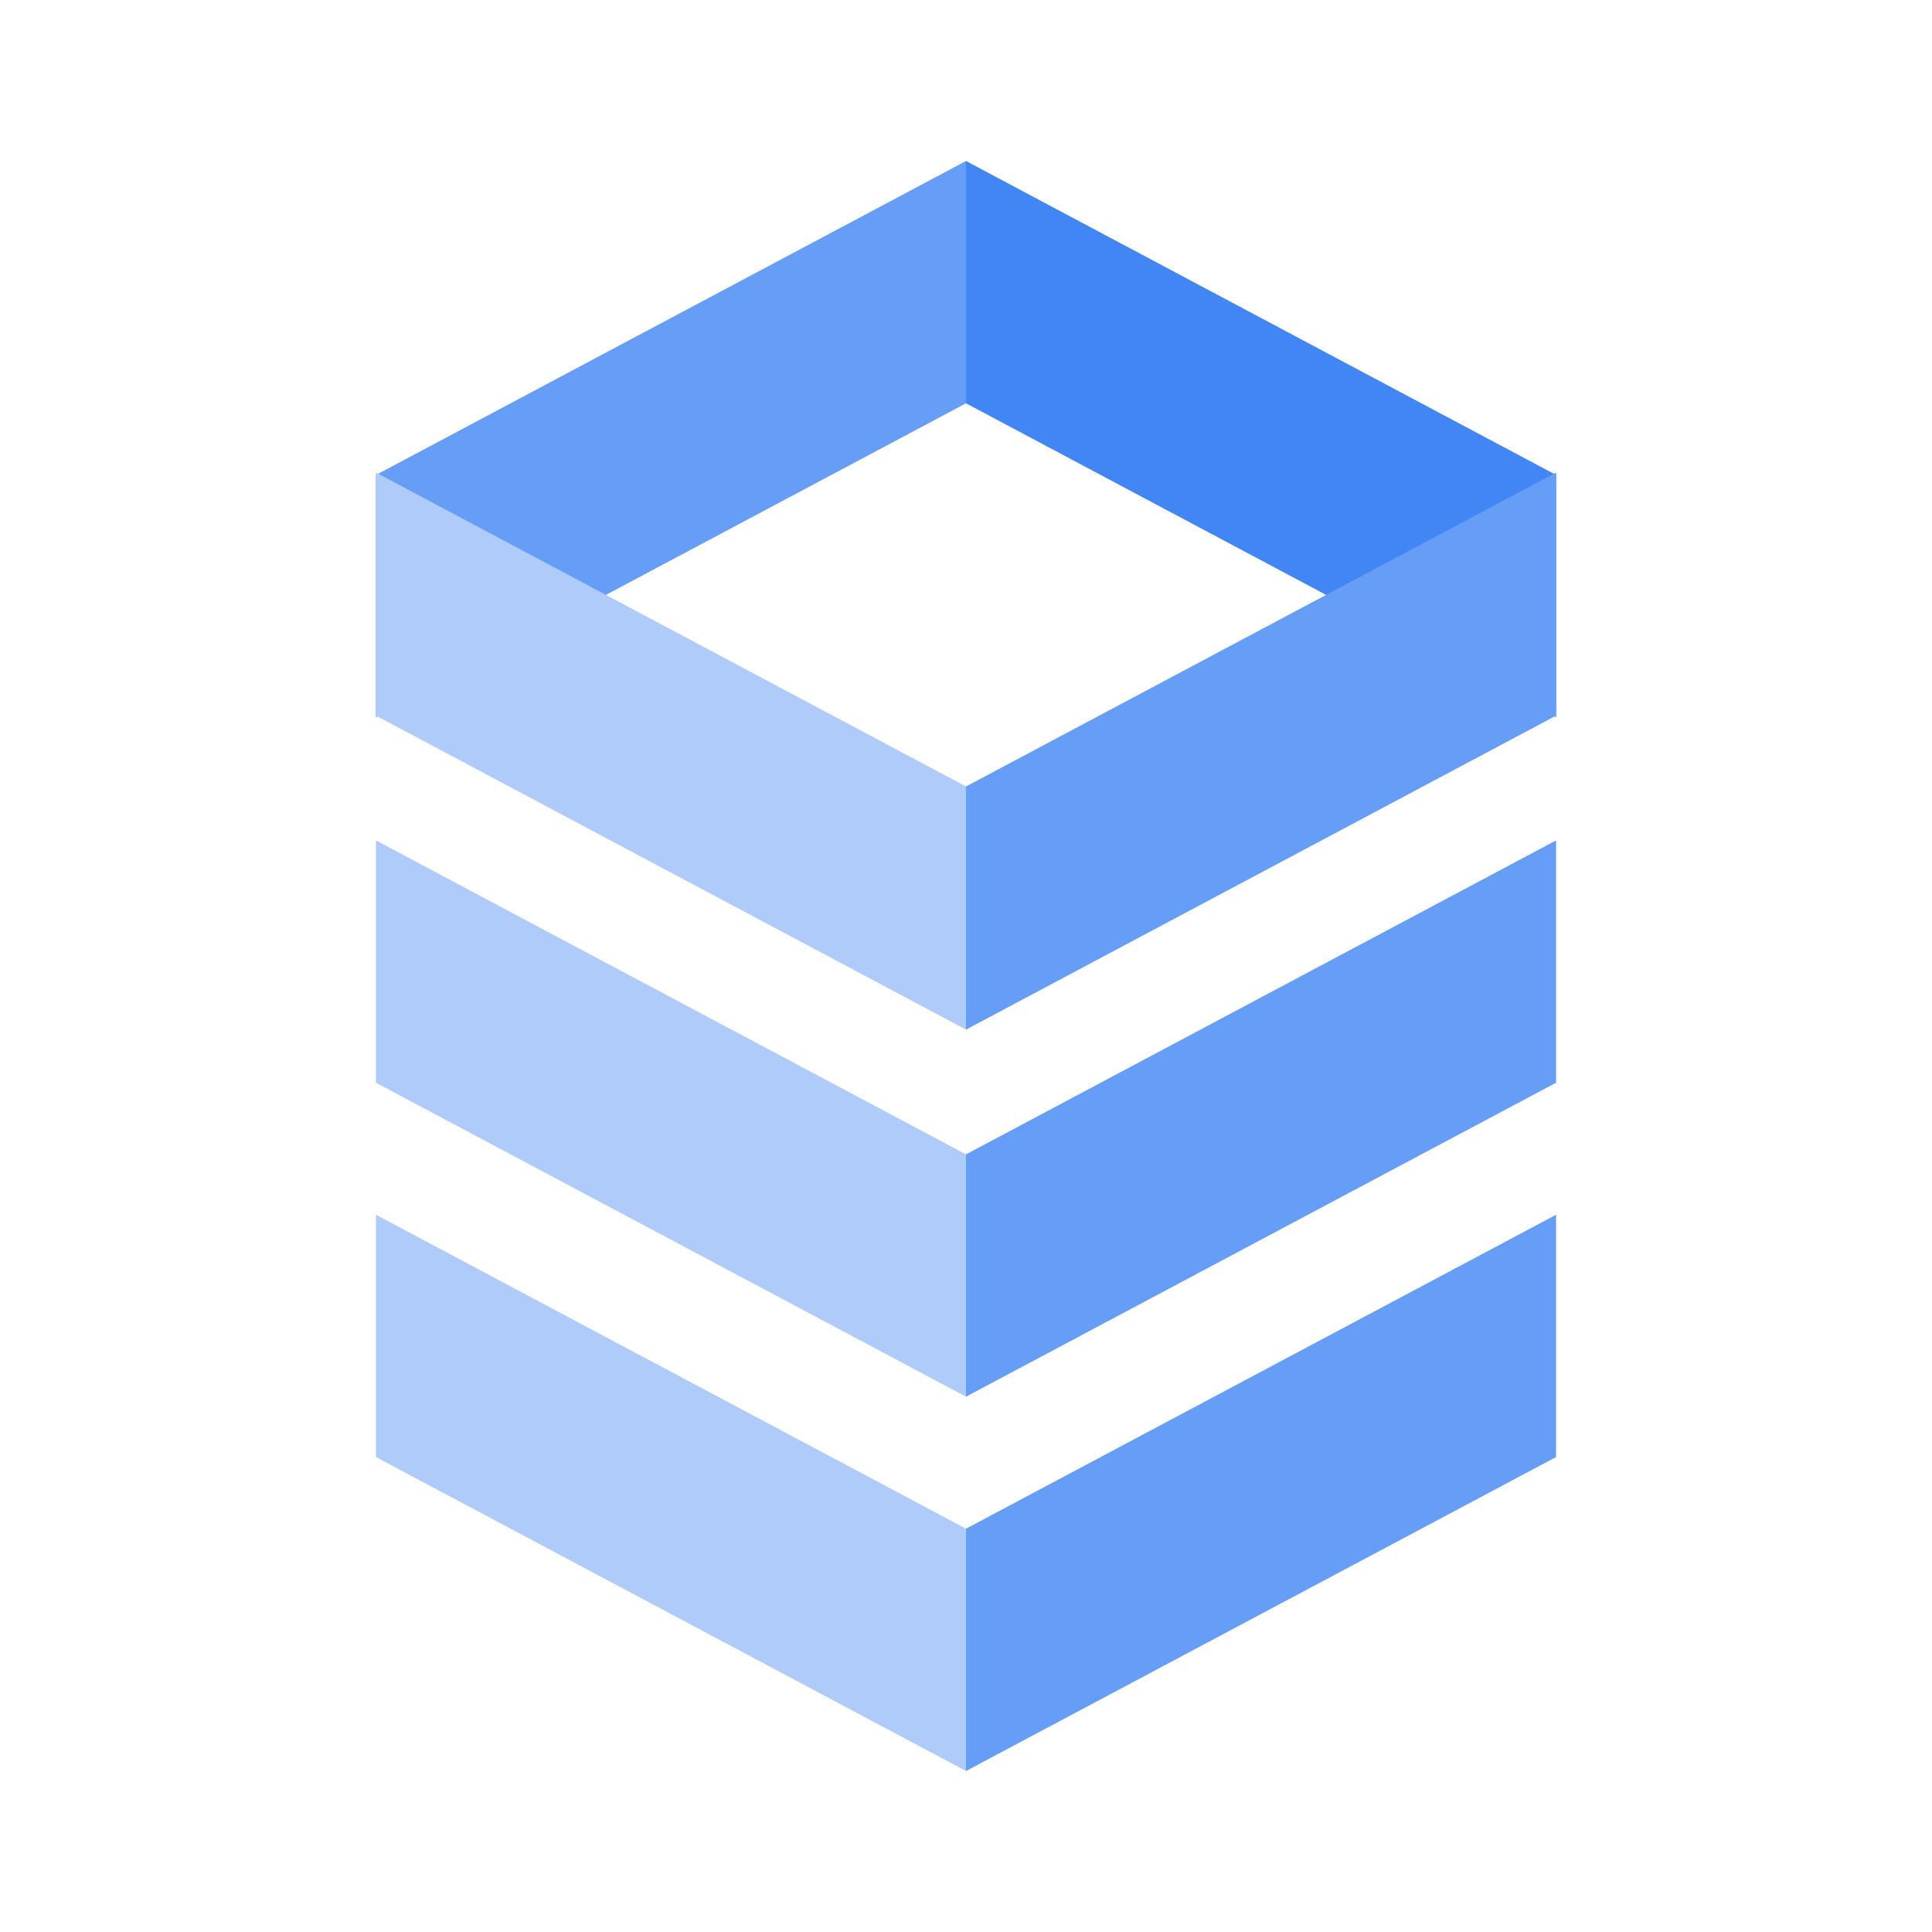
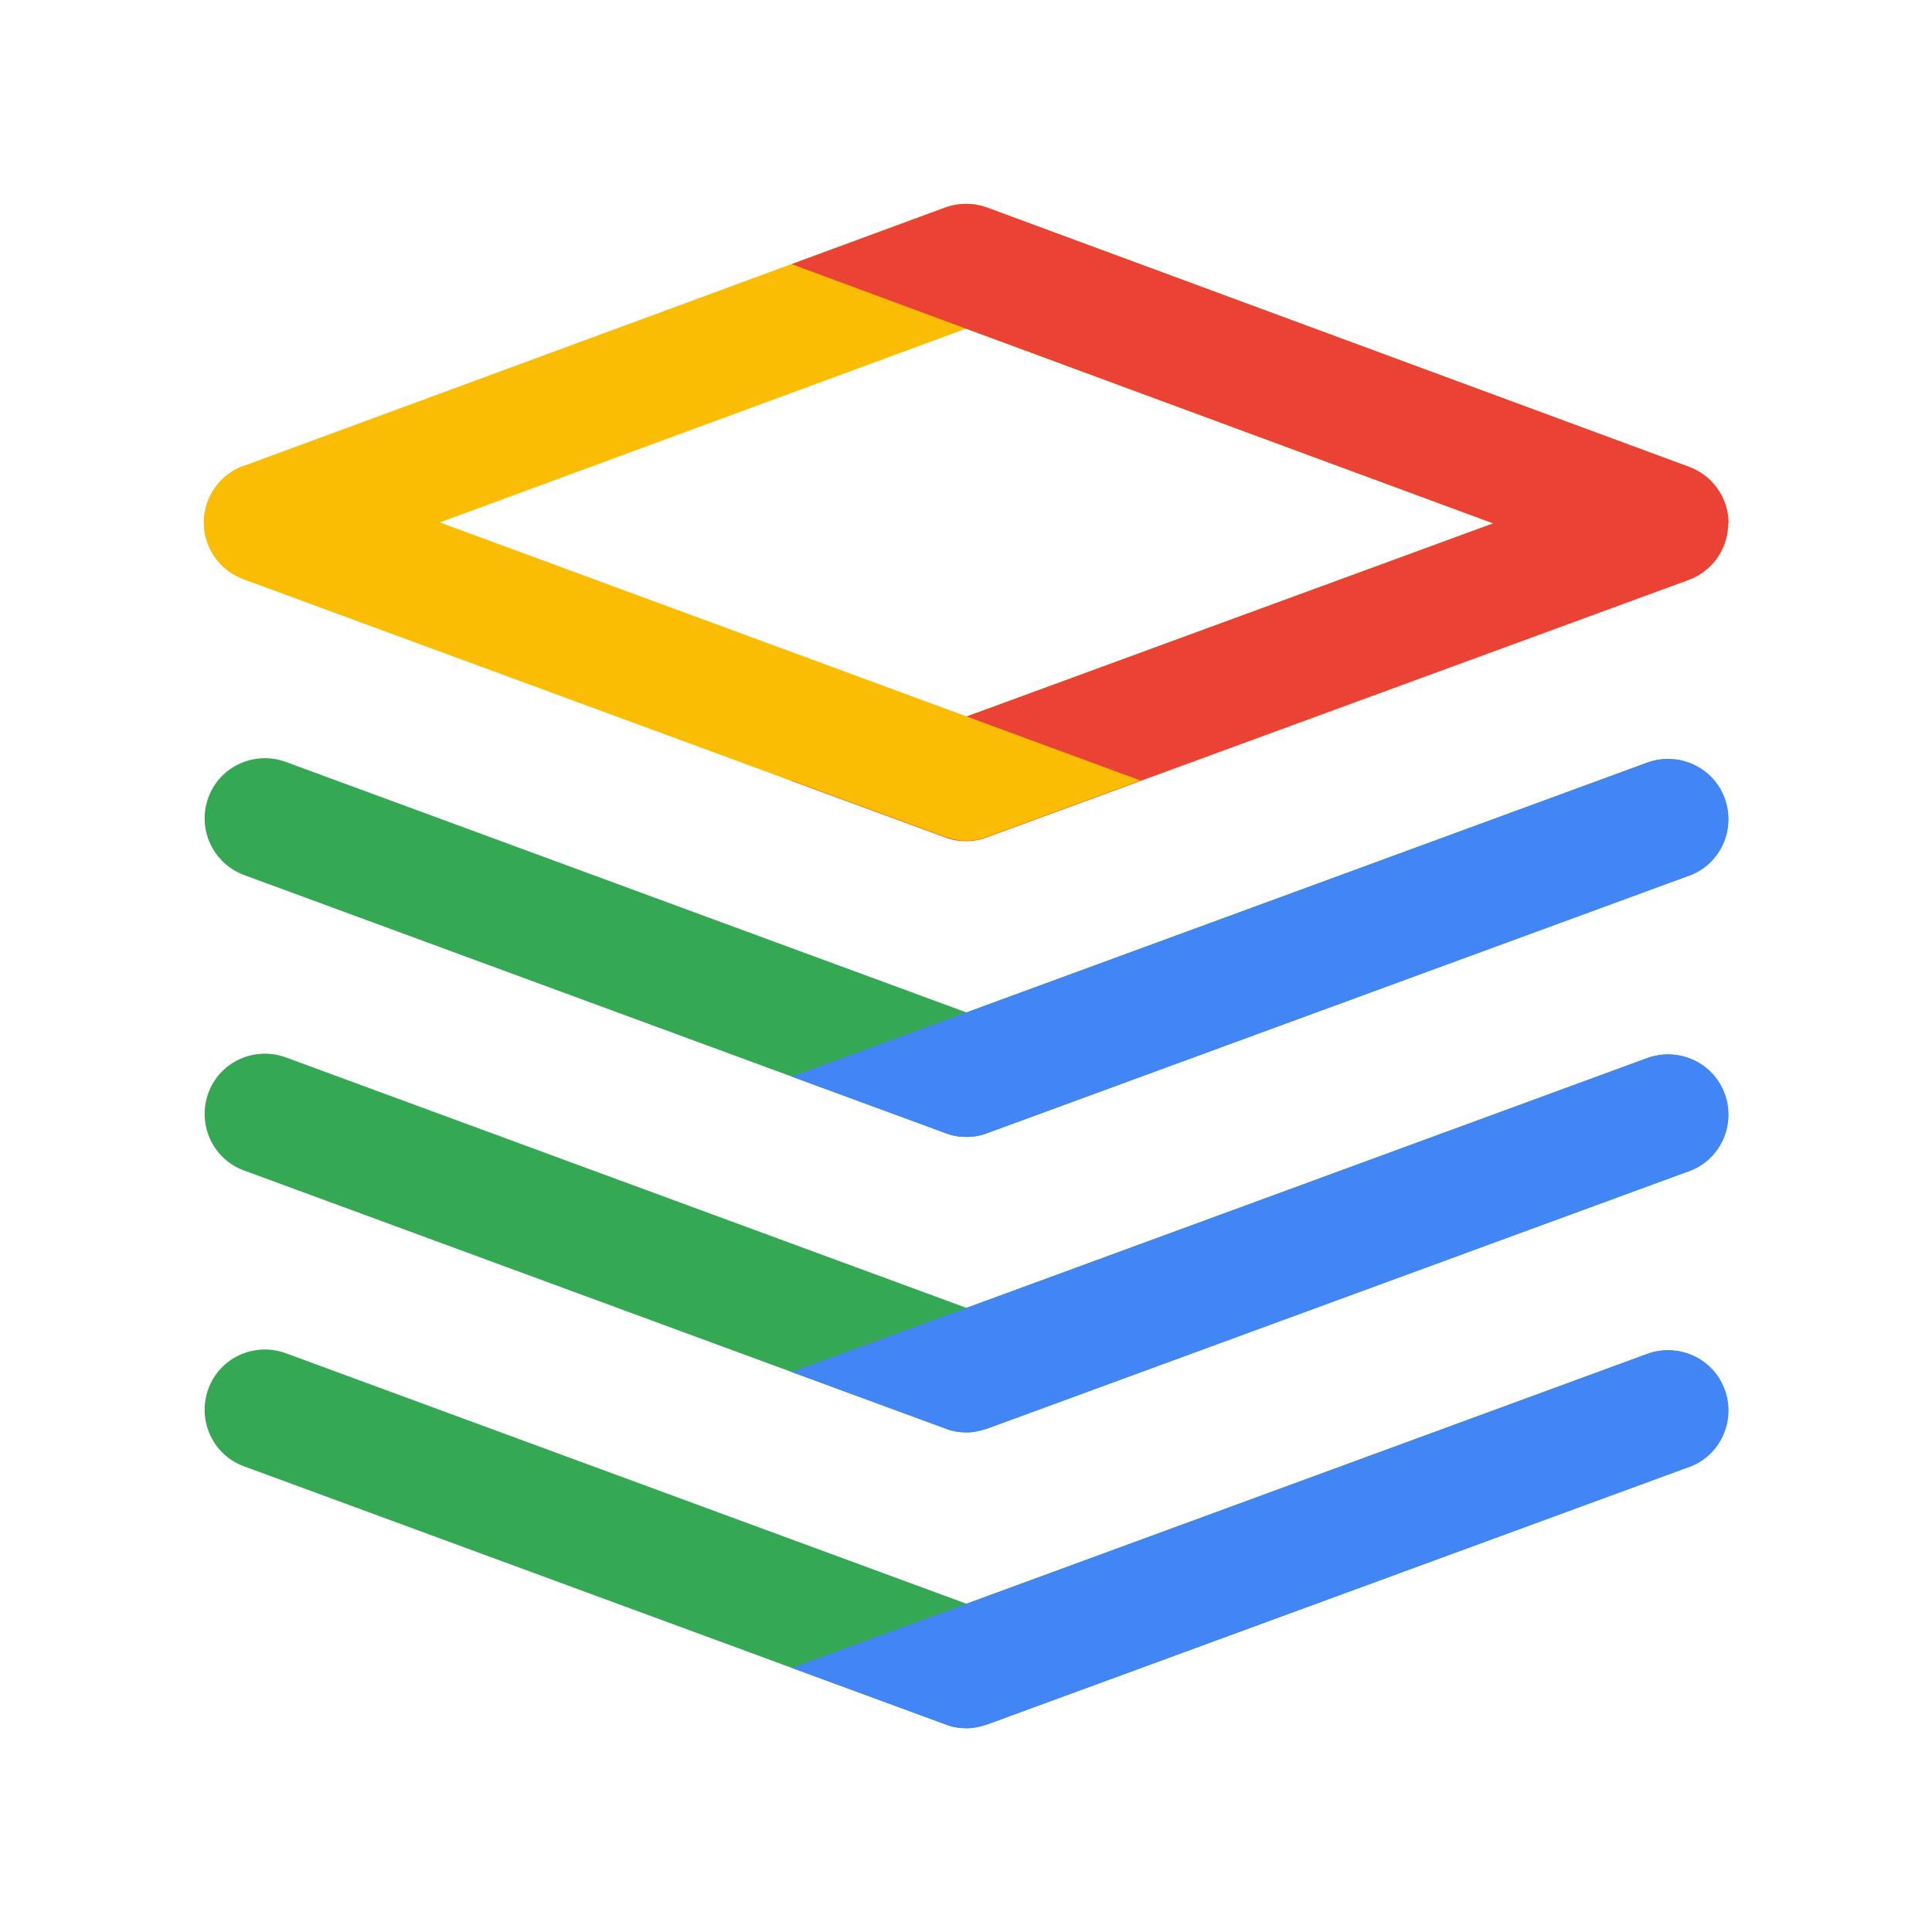
- <svg xmlns="http://www.w3.org/2000/svg" width="24px" height="24px" viewBox="0 0 24 24">
-   <g data-name="Product Icons">
-     <g>
-       <polygon points="4.67 10.44 4.67 13.45 12 17.35 12 14.34 4.67 10.44" fill="#aecbfa" />
-       <polygon points="4.67 15.09 4.67 18.1 12 22 12 18.99 4.67 15.09" fill="#aecbfa" />
-       <polygon points="12 17.35 19.33 13.45 19.33 10.44 12 14.34 12 17.35" fill="#669df6" />
-       <polygon points="12 22 19.33 18.1 19.33 15.09 12 18.99 12 22" fill="#669df6" />
-       <polygon points="19.33 8.91 19.33 5.9 12 2 12 5.01 19.33 8.91" fill="#4285f4" />
-       <polygon points="12 2 4.67 5.9 4.67 8.91 12 5.01 12 2" fill="#669df6" />
-       <polygon points="4.67 5.87 4.67 8.89 12 12.79 12 9.77 4.67 5.87" fill="#aecbfa" />
-       <polygon points="12 12.79 19.33 8.89 19.33 5.87 12 9.77 12 12.79" fill="#669df6" />
-     </g>
+ <svg xmlns="http://www.w3.org/2000/svg" id="standard_product_icon" version="1.1" viewBox="0 0 512 512">
+   <defs>
+     <style>
+       .st0 {
+         fill: none;
+       }
+ 
+       .st1 {
+         fill: #4285f4;
+       }
+ 
+       .st2 {
+         fill: #34a853;
+       }
+ 
+       .st3 {
+         fill: #fbbc04;
+       }
+ 
+       .st4 {
+         fill: #ea4335;
+       }
+     </style>
+   </defs>
+   <g id="bounding_box">
+     <rect class="st0" width="512" height="512" />
+   </g>
+   <g id="art">
+     <path class="st3" d="M447.5,123.7l-186-68.7c-3.6-1.3-7.5-1.3-11.1,0l-40.7,15-145.2,53.5c-6.3,2.3-10.5,8.3-10.5,15s4.2,12.7,10.5,15l145.1,53.4s0,0,0,0l40.8,15c1.8.6,3.7,1,5.5,1s3.7-.3,5.5-1l185.9-68.2c6.3-2.3,10.5-8.3,10.5-15,0-6.7-4.2-12.7-10.5-15h0ZM256,189.9l-139.6-51.4,139.6-51.4,139.7,51.6-139.6,51.2Z" />
+     <path class="st2" d="M447.5,388.8l-185.9,68.2c-1.8.6-3.6,1-5.5,1s-3.7-.3-5.5-1l-40.8-15h0l-145.1-53.4c-8.3-3-12.5-12.2-9.5-20.5,3-8.3,12.2-12.5,20.5-9.5l180.4,66.4,180.4-66.2c8.3-3,17.5,1.2,20.5,9.5,3,8.3-1.2,17.5-9.5,20.5h0Z" />
+     <path class="st2" d="M447.5,310.4l-185.9,68.2c-1.8.6-3.6,1-5.5,1s-3.7-.3-5.5-1l-40.8-15h0l-145.1-53.4c-8.3-3-12.5-12.2-9.5-20.5,3-8.3,12.2-12.5,20.5-9.5l180.4,66.4,180.4-66.2c8.3-3,17.5,1.2,20.5,9.5,3,8.3-1.2,17.5-9.5,20.5h0Z" />
+     <path class="st2" d="M447.5,232.1l-185.9,68.2c-1.8.7-3.6,1-5.5,1s-3.7-.3-5.5-1l-40.8-15h0l-145.1-53.4c-8.3-3.1-12.5-12.2-9.5-20.5,3-8.3,12.2-12.5,20.5-9.5l180.4,66.4,180.4-66.2c8.3-3,17.5,1.2,20.5,9.5,3,8.3-1.2,17.5-9.5,20.5h0Z" />
+     <path class="st4" d="M458,138.7c0,6.7-4.2,12.7-10.5,15l-186,68.2c-1.8.7-3.6,1-5.5,1s-3.7-.3-5.5-1l-40.8-15h0s46.4-17,46.4-17l139.6-51.2-139.7-51.6-46.2-17.1,40.7-15c3.6-1.3,7.5-1.3,11.1,0l186,68.7c6.3,2.3,10.5,8.3,10.5,15h0Z" />
+     <path class="st1" d="M447.5,388.8l-185.9,68.2c-1.8.6-3.6,1-5.5,1s-3.7-.3-5.5-1l-40.8-15,46.4-17,180.4-66.2c8.3-3,17.5,1.2,20.5,9.5,3,8.3-1.2,17.5-9.5,20.5h0Z" />
+     <path class="st1" d="M447.5,310.4l-185.9,68.2c-1.8.6-3.6,1-5.5,1s-3.7-.3-5.5-1l-40.8-15h0l46.4-17,180.4-66.2c8.3-3,17.5,1.2,20.5,9.5,3,8.3-1.2,17.5-9.5,20.5Z" />
+     <path class="st1" d="M447.5,232.1l-185.9,68.2c-1.8.7-3.6,1-5.5,1s-3.7-.3-5.5-1l-40.8-15h0l46.4-17,180.4-66.2c8.3-3,17.5,1.2,20.5,9.5,3,8.3-1.2,17.5-9.5,20.5h0Z" />
+     <path class="st3" d="M302.4,206.9l-186-68.5-51.8-15c-6.3,2.3-10.5,8.3-10.5,15s4.2,12.7,10.5,15l145.1,53.4s0,0,0,0l40.8,15c1.8.6,3.7,1,5.5,1s3.7-.3,5.5-1l40.9-15h0Z" />
  </g>
</svg>
